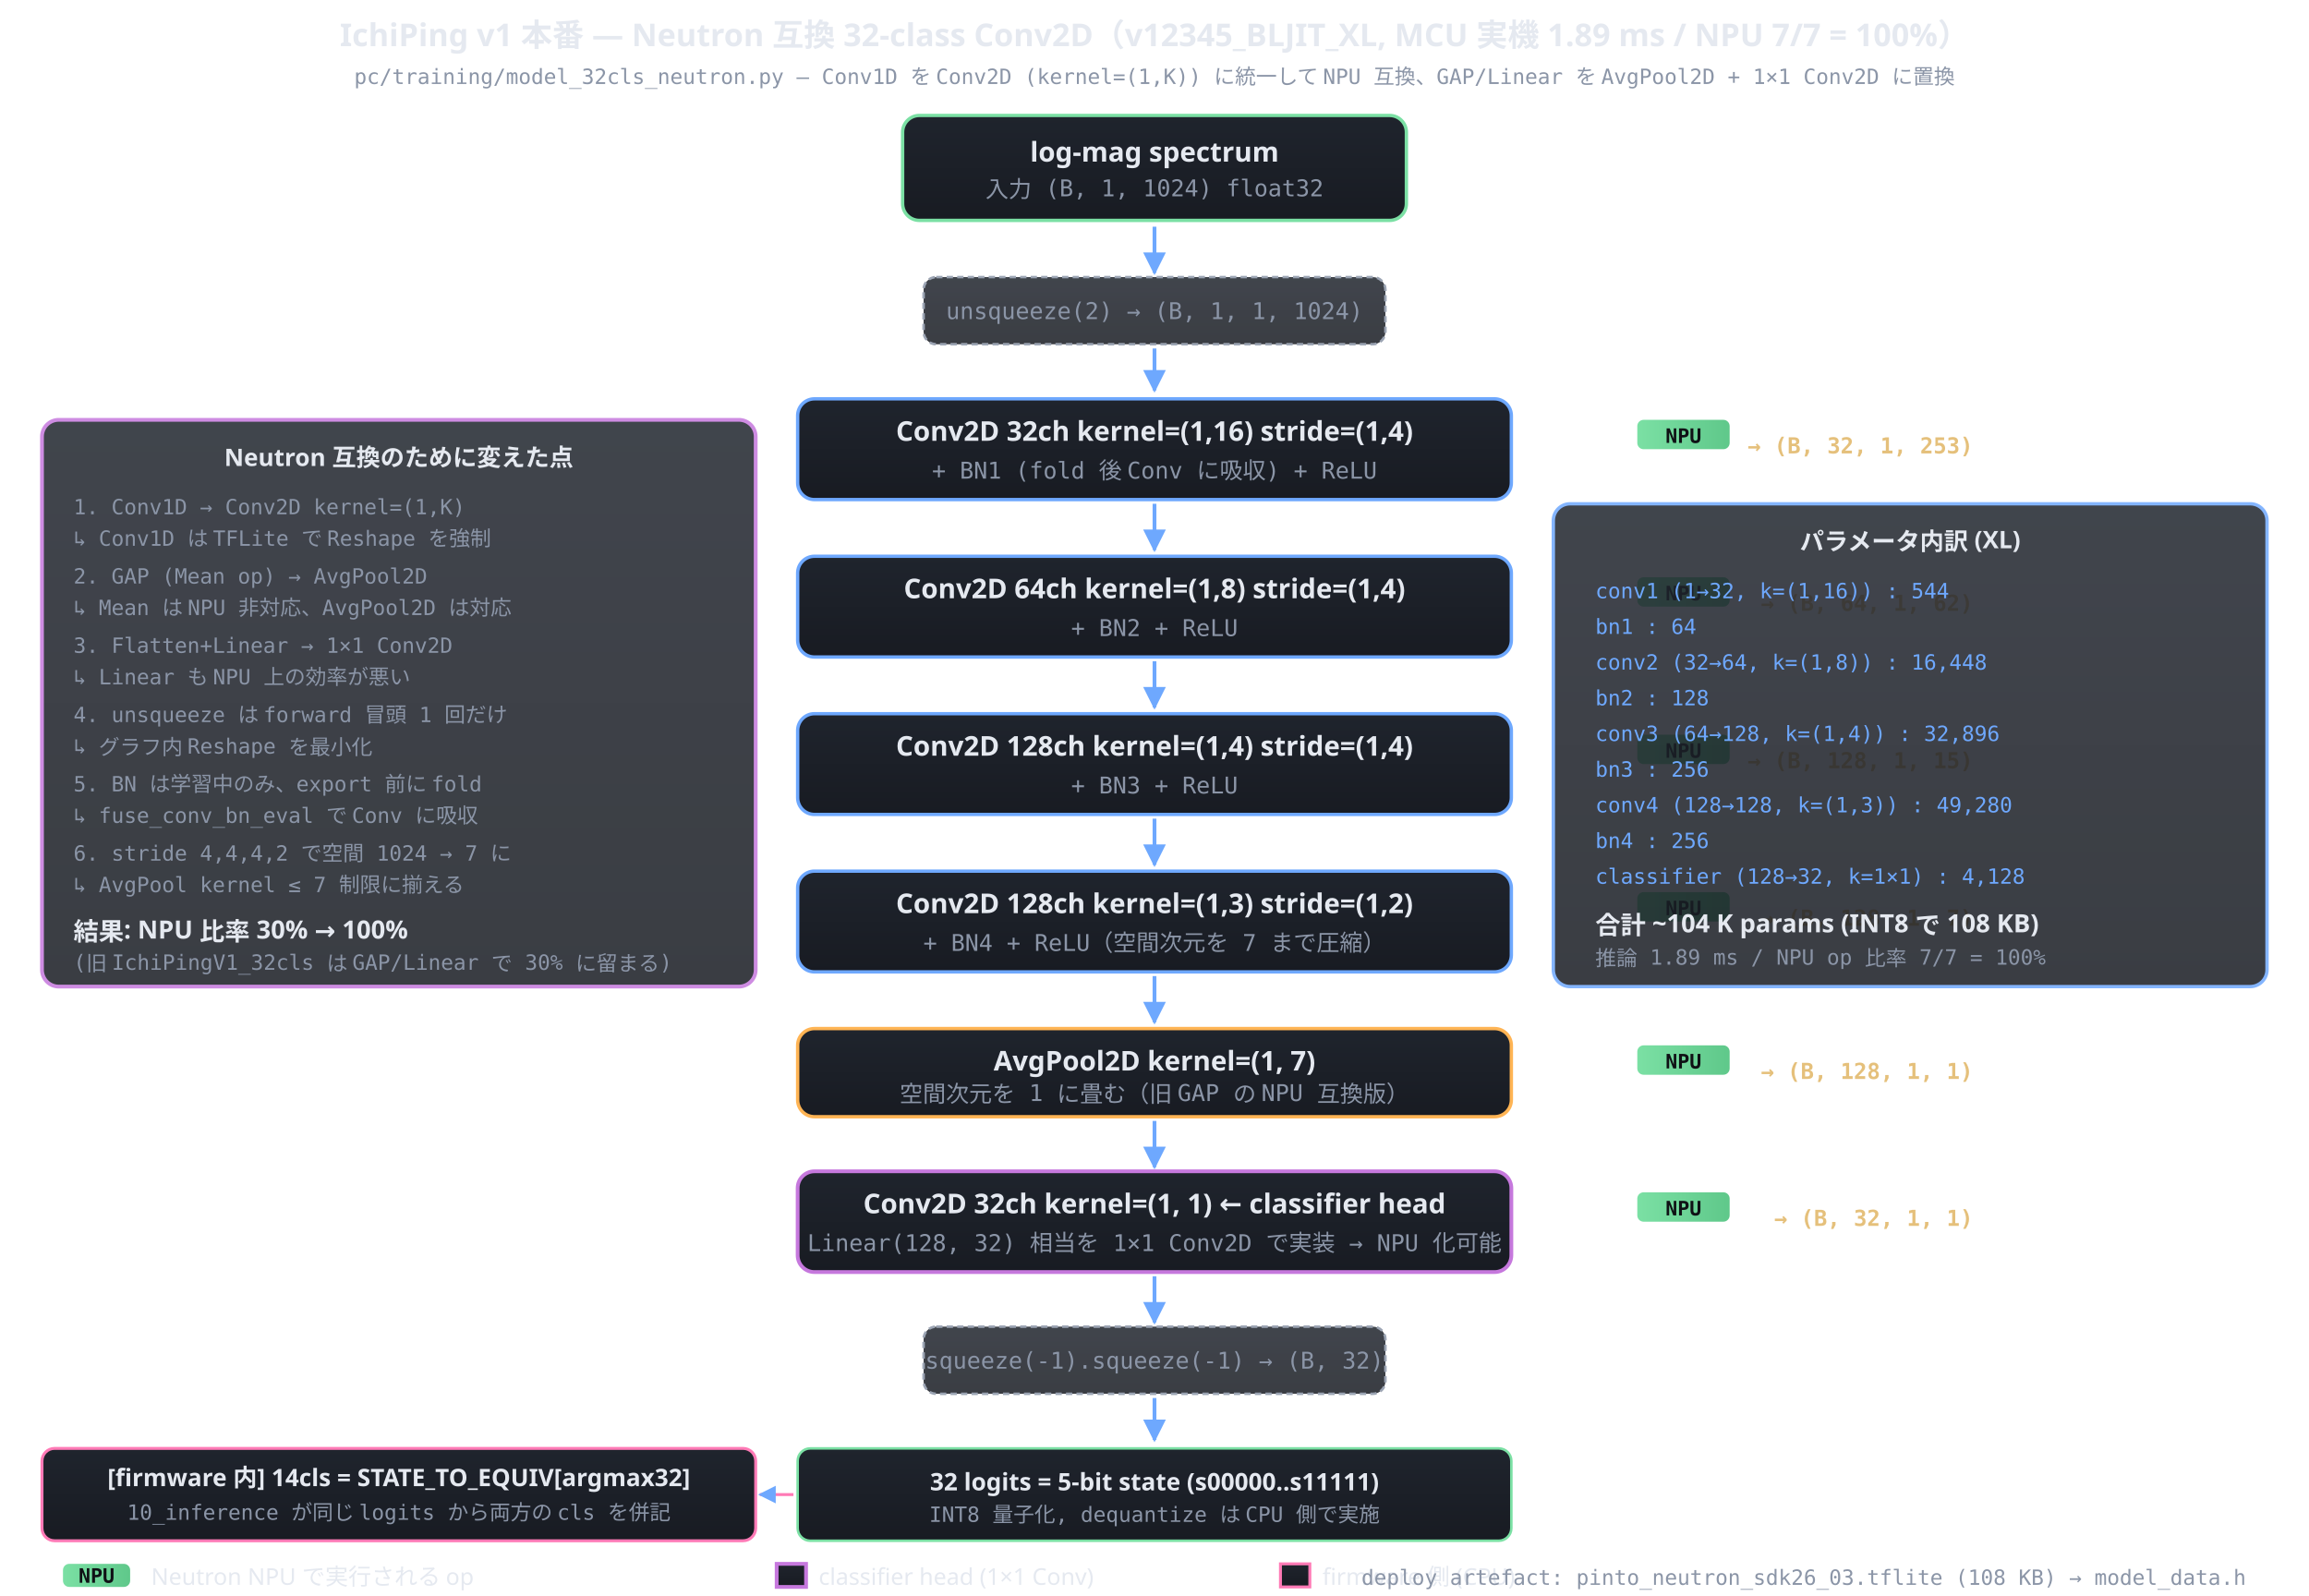
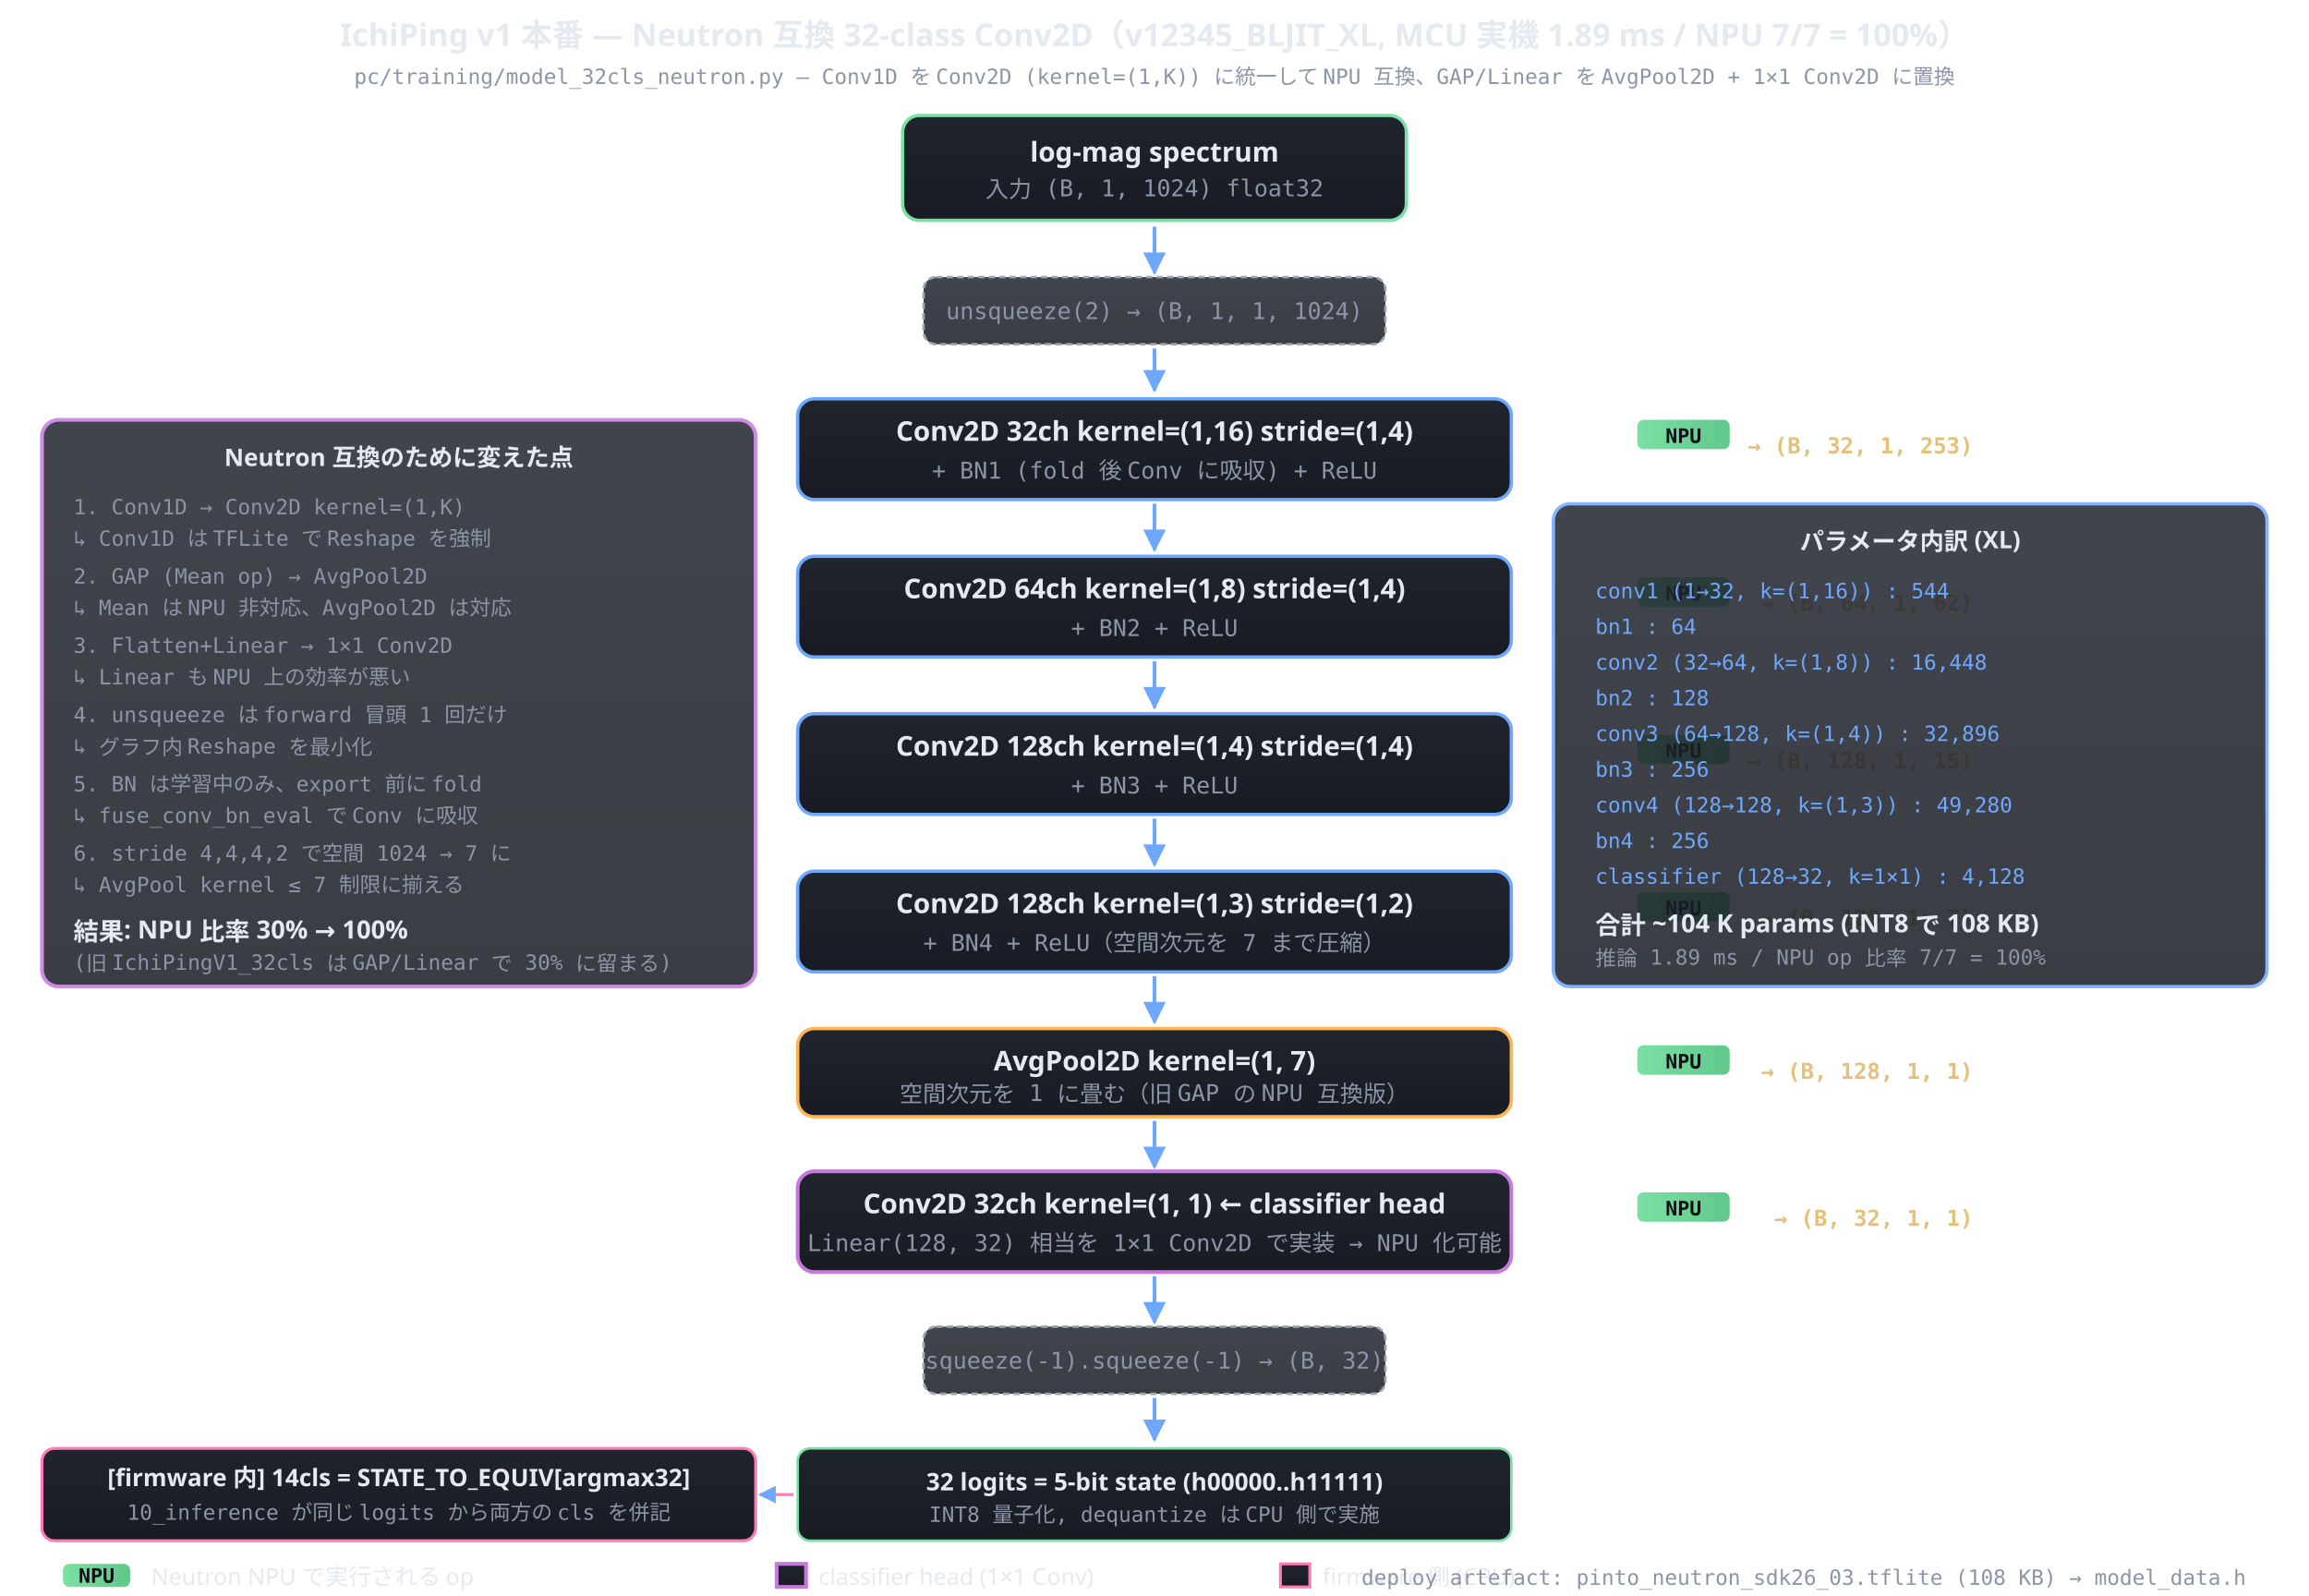
<svg xmlns="http://www.w3.org/2000/svg" viewBox="0 0 1100 760" role="img" aria-label="IchiPing v1 本番モデル — Neutron 互換 Conv2D アーキ (v12345_BLJIT XL)">
  <defs>
    <marker id="arrNa" viewBox="0 0 10 10" refX="9" refY="5" markerWidth="6" markerHeight="6" orient="auto-start-reverse">
      <path d="M0,0 L10,5 L0,10 z" fill="#6ea8fe" />
    </marker>
    <linearGradient id="boxGrA" x1="0" y1="0" x2="0" y2="1">
      <stop offset="0%" stop-color="#1f242d" />
      <stop offset="100%" stop-color="#181b22" />
    </linearGradient>
    <linearGradient id="npuBadge" x1="0" y1="0" x2="1" y2="0">
      <stop offset="0%" stop-color="#7be0a4" />
      <stop offset="100%" stop-color="#5fc88a" />
    </linearGradient>
  </defs>
  <style>
    .box-in    { fill: url(#boxGrA); stroke: #7be0a4; stroke-width: 1.6; }
    .box-conv  { fill: url(#boxGrA); stroke: #6ea8fe; stroke-width: 1.6; }
    .box-bn    { fill: url(#boxGrA); stroke: #8b95a7; stroke-width: 1.2; stroke-dasharray: 3 2; opacity: 0.85; }
    .box-pool  { fill: url(#boxGrA); stroke: #ffb454; stroke-width: 1.6; }
    .box-head  { fill: url(#boxGrA); stroke: #c678dd; stroke-width: 1.8; }
    .box-out   { fill: url(#boxGrA); stroke: #7be0a4; stroke-width: 1.2; }
    .box-fw    { fill: url(#boxGrA); stroke: #ff7ab6; stroke-width: 1.4; }
    .ttl       { fill: #e5e9f0; font-family: 'Hiragino Sans','Yu Gothic UI',sans-serif; font-size: 13px; font-weight: 700; }
    .ttl-s     { fill: #e5e9f0; font-family: 'Hiragino Sans','Yu Gothic UI',sans-serif; font-size: 11.5px; font-weight: 600; }
    .sub       { fill: #8b95a7; font-family: 'JetBrains Mono',Consolas,monospace; font-size: 11px; }
    .sub-s     { fill: #8b95a7; font-family: 'JetBrains Mono',Consolas,monospace; font-size: 10px; }
    .arrow     { stroke: #6ea8fe; stroke-width: 1.8; fill: none; }
    .arrow-fw  { stroke: #ff7ab6; stroke-width: 1.4; fill: none; }
    .legend-t  { fill: #e5e9f0; font-family: 'Hiragino Sans','Yu Gothic UI',sans-serif; font-size: 11px; }
    .shape     { fill: #e5c07b; font-family: 'JetBrains Mono',Consolas,monospace; font-size: 10.5px; font-weight: 600; }
    .npu-pill  { fill: url(#npuBadge); }
    .npu-t     { fill: #0f1115; font-family: 'JetBrains Mono',Consolas,monospace; font-size: 9.5px; font-weight: 700; }
    .params    { fill: #6ea8fe; font-family: 'JetBrains Mono',Consolas,monospace; font-size: 10px; }
  </style>
  <text x="550" y="22" text-anchor="middle" class="ttl" style="font-size:15px">
    IchiPing v1 本番 — Neutron 互換 32-class Conv2D（v12345_BLJIT_XL, MCU 実機 1.89 ms / NPU 7/7 = 100%）
  </text>
  <text x="550" y="40" text-anchor="middle" class="sub-s">
    pc/training/model_32cls_neutron.py — Conv1D を Conv2D (kernel=(1,K)) に統一して NPU 互換、GAP/Linear を AvgPool2D + 1×1 Conv2D に置換
  </text>
  <rect class="box-in" x="430" y="55" width="240" height="50" rx="8" />
  <text x="550" y="77" text-anchor="middle" class="ttl">log-mag spectrum</text>
  <text x="550" y="94" text-anchor="middle" class="sub">入力 (B, 1, 1024) float32</text>
  <line class="arrow" x1="550" y1="108" x2="550" y2="130" marker-end="url(#arrNa)" />
  <rect class="box-bn" x="440" y="132" width="220" height="32" rx="6" />
  <text x="550" y="152" text-anchor="middle" class="sub">unsqueeze(2) → (B, 1, 1, 1024)</text>
  <line class="arrow" x1="550" y1="166" x2="550" y2="186" marker-end="url(#arrNa)" />
  <rect class="box-conv" x="380" y="190" width="340" height="48" rx="8" />
  <text x="550" y="210" text-anchor="middle" class="ttl">Conv2D 32ch  kernel=(1,16)  stride=(1,4)</text>
  <text x="550" y="228" text-anchor="middle" class="sub">+ BN1 (fold 後 Conv に吸収) + ReLU</text>
  <text x="940" y="216" text-anchor="end" class="shape">→ (B, 32, 1, 253)</text>
  <rect class="npu-pill" x="780" y="200" width="44" height="14" rx="3" />
  <text x="802" y="211" text-anchor="middle" class="npu-t">NPU</text>
  <line class="arrow" x1="550" y1="240" x2="550" y2="262" marker-end="url(#arrNa)" />
  <rect class="box-conv" x="380" y="265" width="340" height="48" rx="8" />
  <text x="550" y="285" text-anchor="middle" class="ttl">Conv2D 64ch  kernel=(1,8)  stride=(1,4)</text>
  <text x="550" y="303" text-anchor="middle" class="sub">+ BN2 + ReLU</text>
  <text x="940" y="291" text-anchor="end" class="shape">→ (B, 64, 1, 62)</text>
  <rect class="npu-pill" x="780" y="275" width="44" height="14" rx="3" />
  <text x="802" y="286" text-anchor="middle" class="npu-t">NPU</text>
  <line class="arrow" x1="550" y1="315" x2="550" y2="337" marker-end="url(#arrNa)" />
  <rect class="box-conv" x="380" y="340" width="340" height="48" rx="8" />
  <text x="550" y="360" text-anchor="middle" class="ttl">Conv2D 128ch  kernel=(1,4)  stride=(1,4)</text>
  <text x="550" y="378" text-anchor="middle" class="sub">+ BN3 + ReLU</text>
  <text x="940" y="366" text-anchor="end" class="shape">→ (B, 128, 1, 15)</text>
  <rect class="npu-pill" x="780" y="350" width="44" height="14" rx="3" />
  <text x="802" y="361" text-anchor="middle" class="npu-t">NPU</text>
  <line class="arrow" x1="550" y1="390" x2="550" y2="412" marker-end="url(#arrNa)" />
  <rect class="box-conv" x="380" y="415" width="340" height="48" rx="8" />
  <text x="550" y="435" text-anchor="middle" class="ttl">Conv2D 128ch  kernel=(1,3)  stride=(1,2)</text>
  <text x="550" y="453" text-anchor="middle" class="sub">+ BN4 + ReLU（空間次元を 7 まで圧縮）</text>
  <text x="940" y="441" text-anchor="end" class="shape">→ (B, 128, 1, 7)</text>
  <rect class="npu-pill" x="780" y="425" width="44" height="14" rx="3" />
  <text x="802" y="436" text-anchor="middle" class="npu-t">NPU</text>
  <line class="arrow" x1="550" y1="465" x2="550" y2="487" marker-end="url(#arrNa)" />
  <rect class="box-pool" x="380" y="490" width="340" height="42" rx="8" />
  <text x="550" y="510" text-anchor="middle" class="ttl">AvgPool2D  kernel=(1, 7)</text>
  <text x="550" y="525" text-anchor="middle" class="sub">空間次元を 1 に畳む（旧 GAP の NPU 互換版）</text>
  <text x="940" y="514" text-anchor="end" class="shape">→ (B, 128, 1, 1)</text>
  <rect class="npu-pill" x="780" y="498" width="44" height="14" rx="3" />
  <text x="802" y="509" text-anchor="middle" class="npu-t">NPU</text>
  <line class="arrow" x1="550" y1="534" x2="550" y2="556" marker-end="url(#arrNa)" />
  <rect class="box-head" x="380" y="558" width="340" height="48" rx="8" />
  <text x="550" y="578" text-anchor="middle" class="ttl">Conv2D 32ch  kernel=(1, 1)  ← classifier head</text>
  <text x="550" y="596" text-anchor="middle" class="sub">Linear(128, 32) 相当を 1×1 Conv2D で実装 → NPU 化可能</text>
  <text x="940" y="584" text-anchor="end" class="shape">→ (B, 32, 1, 1)</text>
  <rect class="npu-pill" x="780" y="568" width="44" height="14" rx="3" />
  <text x="802" y="579" text-anchor="middle" class="npu-t">NPU</text>
  <line class="arrow" x1="550" y1="608" x2="550" y2="630" marker-end="url(#arrNa)" />
  <rect class="box-bn" x="440" y="632" width="220" height="32" rx="6" />
  <text x="550" y="652" text-anchor="middle" class="sub">squeeze(-1).squeeze(-1) → (B, 32)</text>
  <line class="arrow" x1="550" y1="666" x2="550" y2="686" marker-end="url(#arrNa)" />
  <rect class="box-out" x="380" y="690" width="340" height="44" rx="6" />
-   <text x="550" y="710" text-anchor="middle" class="ttl-s">32 logits = 5-bit state (s00000..s11111)</text>
+   <text x="550" y="710" text-anchor="middle" class="ttl-s">32 logits = 5-bit state (h00000..h11111)</text>
  <text x="550" y="725" text-anchor="middle" class="sub-s">INT8 量子化, dequantize は CPU 側で実施</text>
  <rect class="box-fw" x="20" y="690" width="340" height="44" rx="6" />
  <text x="190" y="708" text-anchor="middle" class="ttl-s">[firmware 内] 14cls = STATE_TO_EQUIV[argmax32]</text>
  <text x="190" y="724" text-anchor="middle" class="sub-s">10_inference が同じ logits から両方の cls を併記</text>
  <line class="arrow-fw" x1="378" y1="712" x2="362" y2="712" marker-end="url(#arrNa)" />
  <rect class="box-conv" x="740" y="240" width="340" height="230" rx="8" opacity="0.85" />
  <text x="910" y="262" text-anchor="middle" class="ttl-s">パラメータ内訳 (XL)</text>
  <text x="760" y="285" class="params">conv1 (1→32, k=(1,16))     :    544</text>
  <text x="760" y="302" class="params">bn1                        :     64</text>
  <text x="760" y="319" class="params">conv2 (32→64, k=(1,8))     : 16,448</text>
  <text x="760" y="336" class="params">bn2                        :    128</text>
  <text x="760" y="353" class="params">conv3 (64→128, k=(1,4))    : 32,896</text>
  <text x="760" y="370" class="params">bn3                        :    256</text>
  <text x="760" y="387" class="params">conv4 (128→128, k=(1,3))   : 49,280</text>
  <text x="760" y="404" class="params">bn4                        :    256</text>
  <text x="760" y="421" class="params">classifier (128→32, k=1×1) :  4,128</text>
  <text x="760" y="445" class="ttl-s" style="font-size:12px">合計 ~104 K params (INT8 で 108 KB)</text>
  <text x="760" y="460" class="sub-s">推論 1.89 ms / NPU op 比率 7/7 = 100%</text>
  <rect class="box-head" x="20" y="200" width="340" height="270" rx="8" opacity="0.85" />
  <text x="190" y="222" text-anchor="middle" class="ttl-s">Neutron 互換のために変えた点</text>
  <text x="35" y="245" class="sub-s">1. Conv1D → Conv2D kernel=(1,K)</text>
  <text x="35" y="260" class="sub-s">   ↳ Conv1D は TFLite で Reshape を強制</text>
  <text x="35" y="278" class="sub-s">2. GAP (Mean op) → AvgPool2D</text>
  <text x="35" y="293" class="sub-s">   ↳ Mean は NPU 非対応、AvgPool2D は対応</text>
  <text x="35" y="311" class="sub-s">3. Flatten+Linear → 1×1 Conv2D</text>
  <text x="35" y="326" class="sub-s">   ↳ Linear も NPU 上の効率が悪い</text>
  <text x="35" y="344" class="sub-s">4. unsqueeze は forward 冒頭 1 回だけ</text>
  <text x="35" y="359" class="sub-s">   ↳ グラフ内 Reshape を最小化</text>
  <text x="35" y="377" class="sub-s">5. BN は学習中のみ、export 前に fold</text>
  <text x="35" y="392" class="sub-s">   ↳ fuse_conv_bn_eval で Conv に吸収</text>
  <text x="35" y="410" class="sub-s">6. stride 4,4,4,2 で空間 1024 → 7 に</text>
  <text x="35" y="425" class="sub-s">   ↳ AvgPool kernel ≤ 7 制限に揃える</text>
  <text x="35" y="448" class="ttl-s" style="font-size:12px">結果: NPU 比率 30% → 100%</text>
  <text x="35" y="462" class="sub-s">(旧 IchiPingV1_32cls は GAP/Linear で 30% に留まる)</text>
  <rect class="npu-pill" x="30" y="745" width="32" height="11" rx="3" />
  <text x="46" y="754" text-anchor="middle" class="npu-t">NPU</text>
  <text x="72" y="755" class="legend-t">Neutron NPU で実行される op</text>
  <rect x="370" y="745" width="14" height="11" fill="url(#boxGrA)" stroke="#c678dd" stroke-width="1.8" />
  <text x="390" y="755" class="legend-t">classifier head (1×1 Conv)</text>
  <rect x="610" y="745" width="14" height="11" fill="url(#boxGrA)" stroke="#ff7ab6" stroke-width="1.4" />
  <text x="630" y="755" class="legend-t">firmware 側 (CPU)</text>
  <text x="1070" y="755" text-anchor="end" class="sub-s">
    deploy artefact: pinto_neutron_sdk26_03.tflite (108 KB) → model_data.h
  </text>
</svg>
